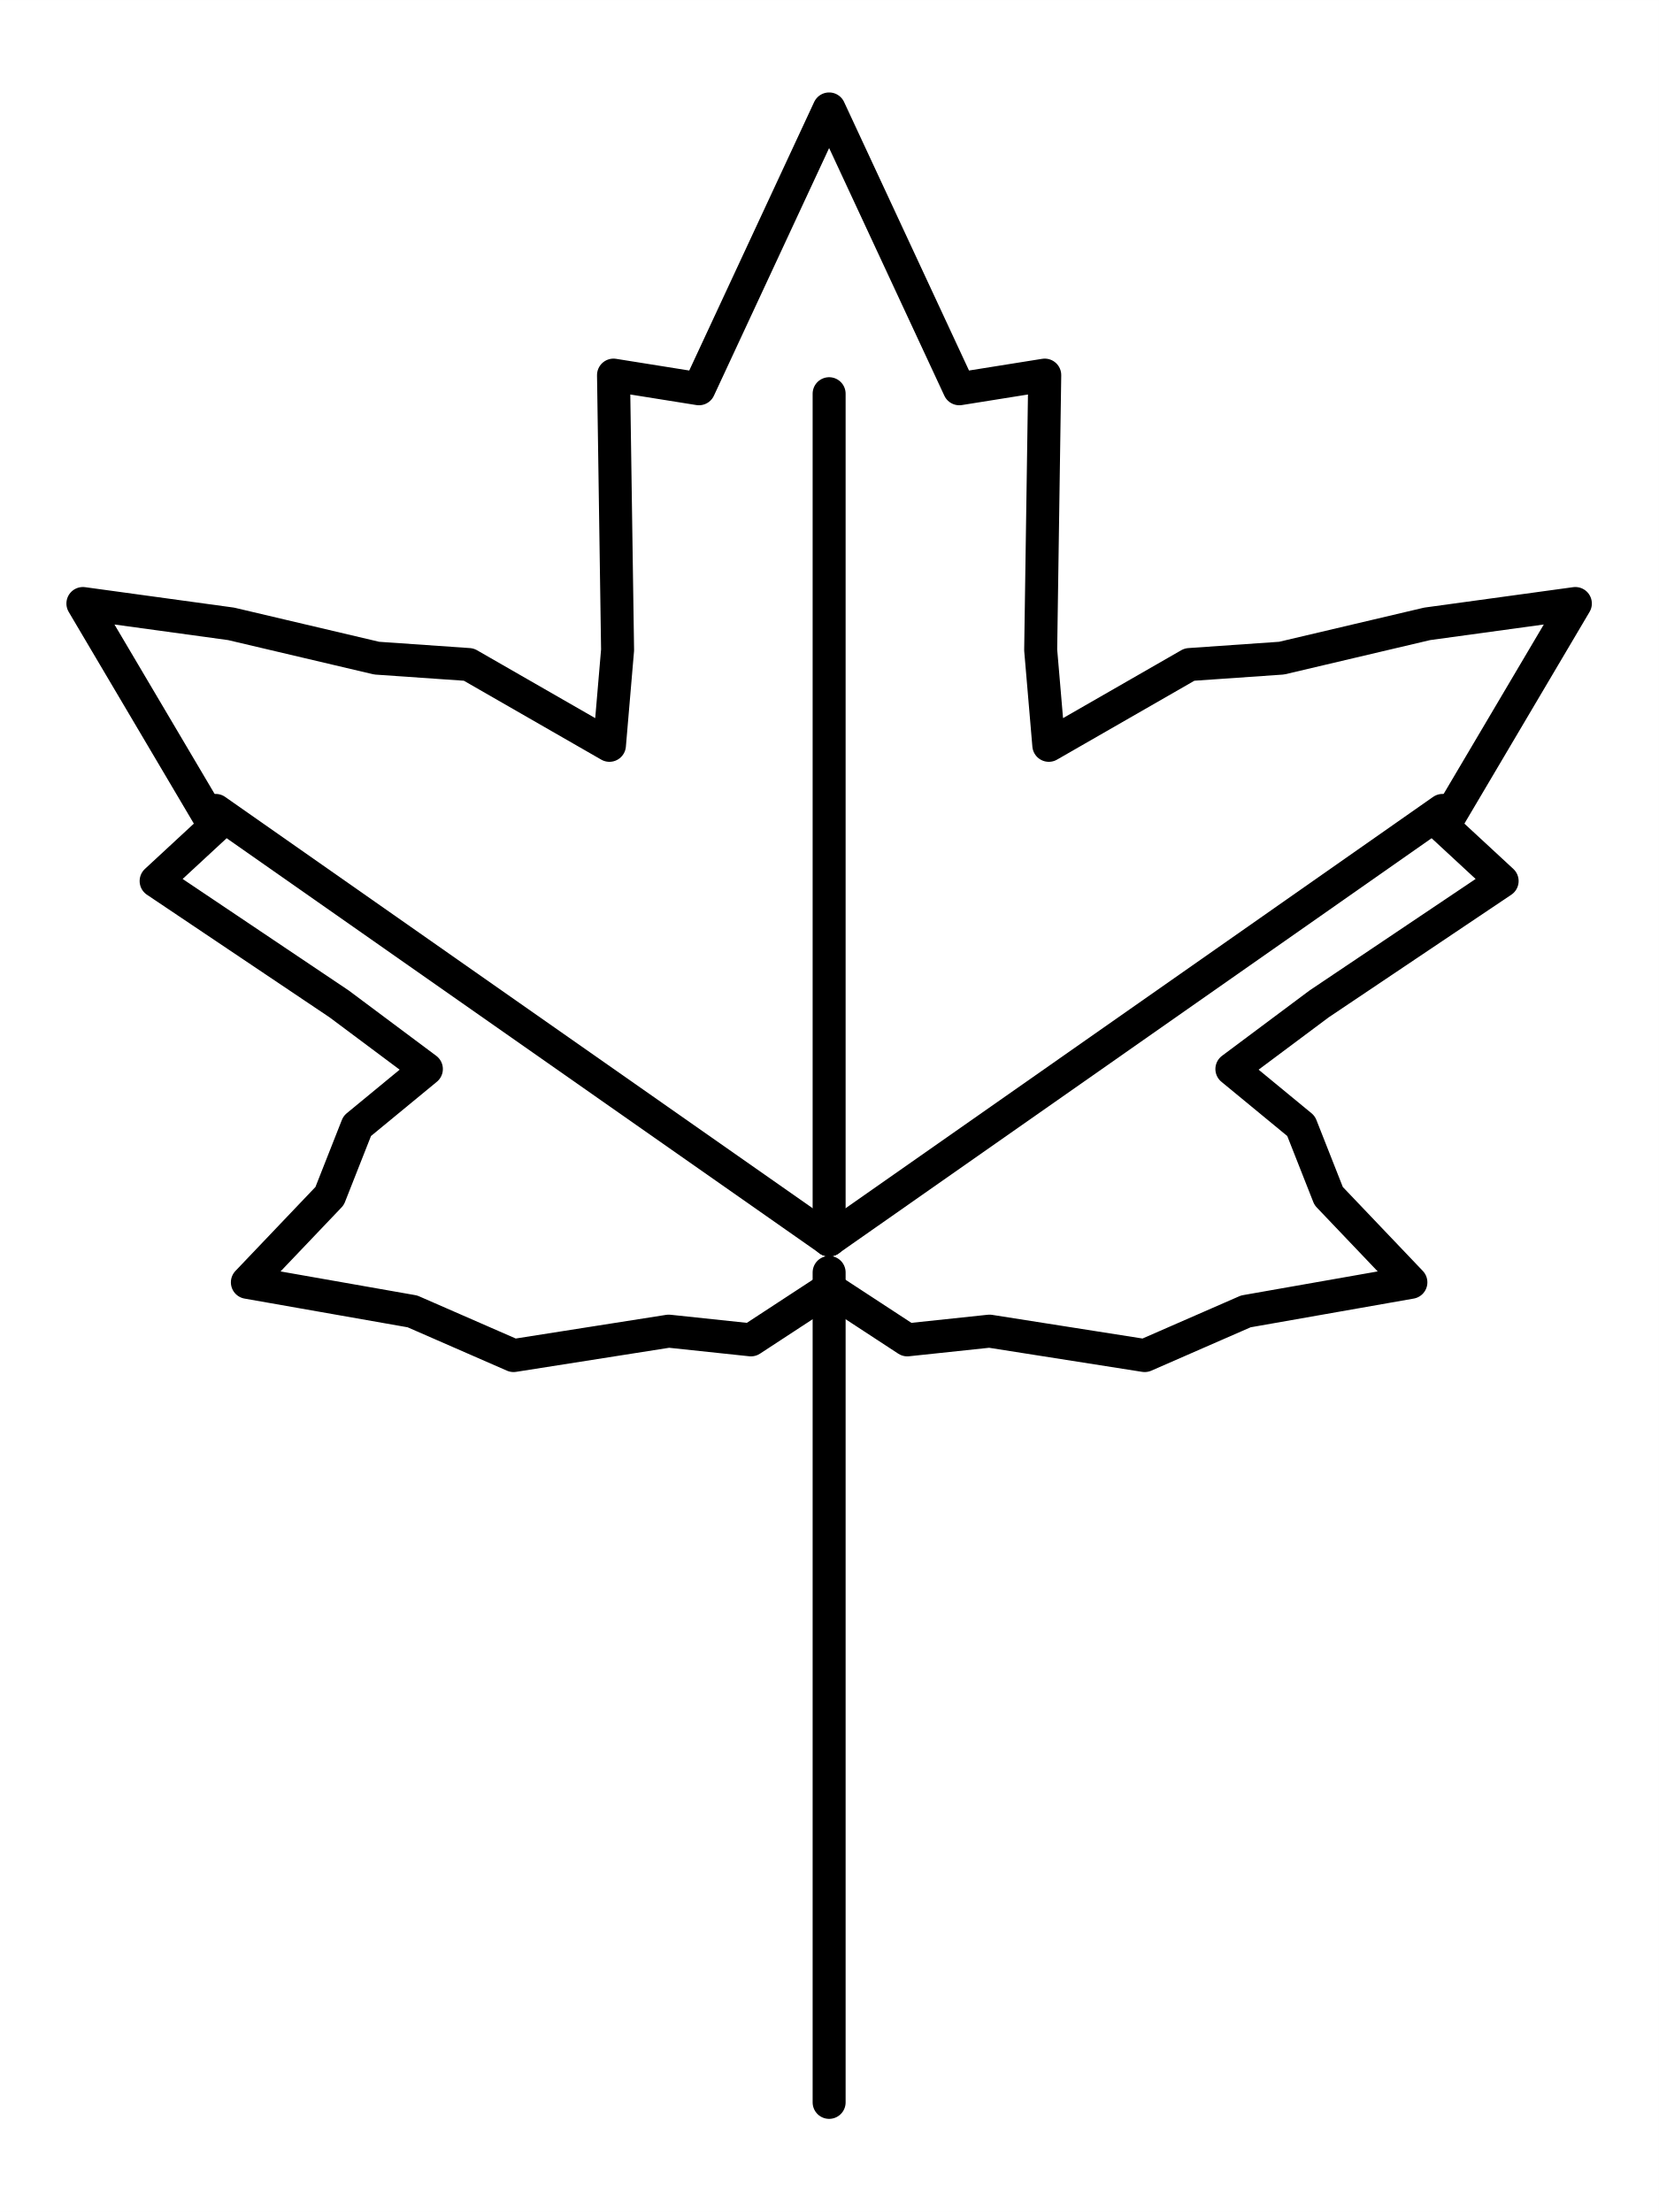
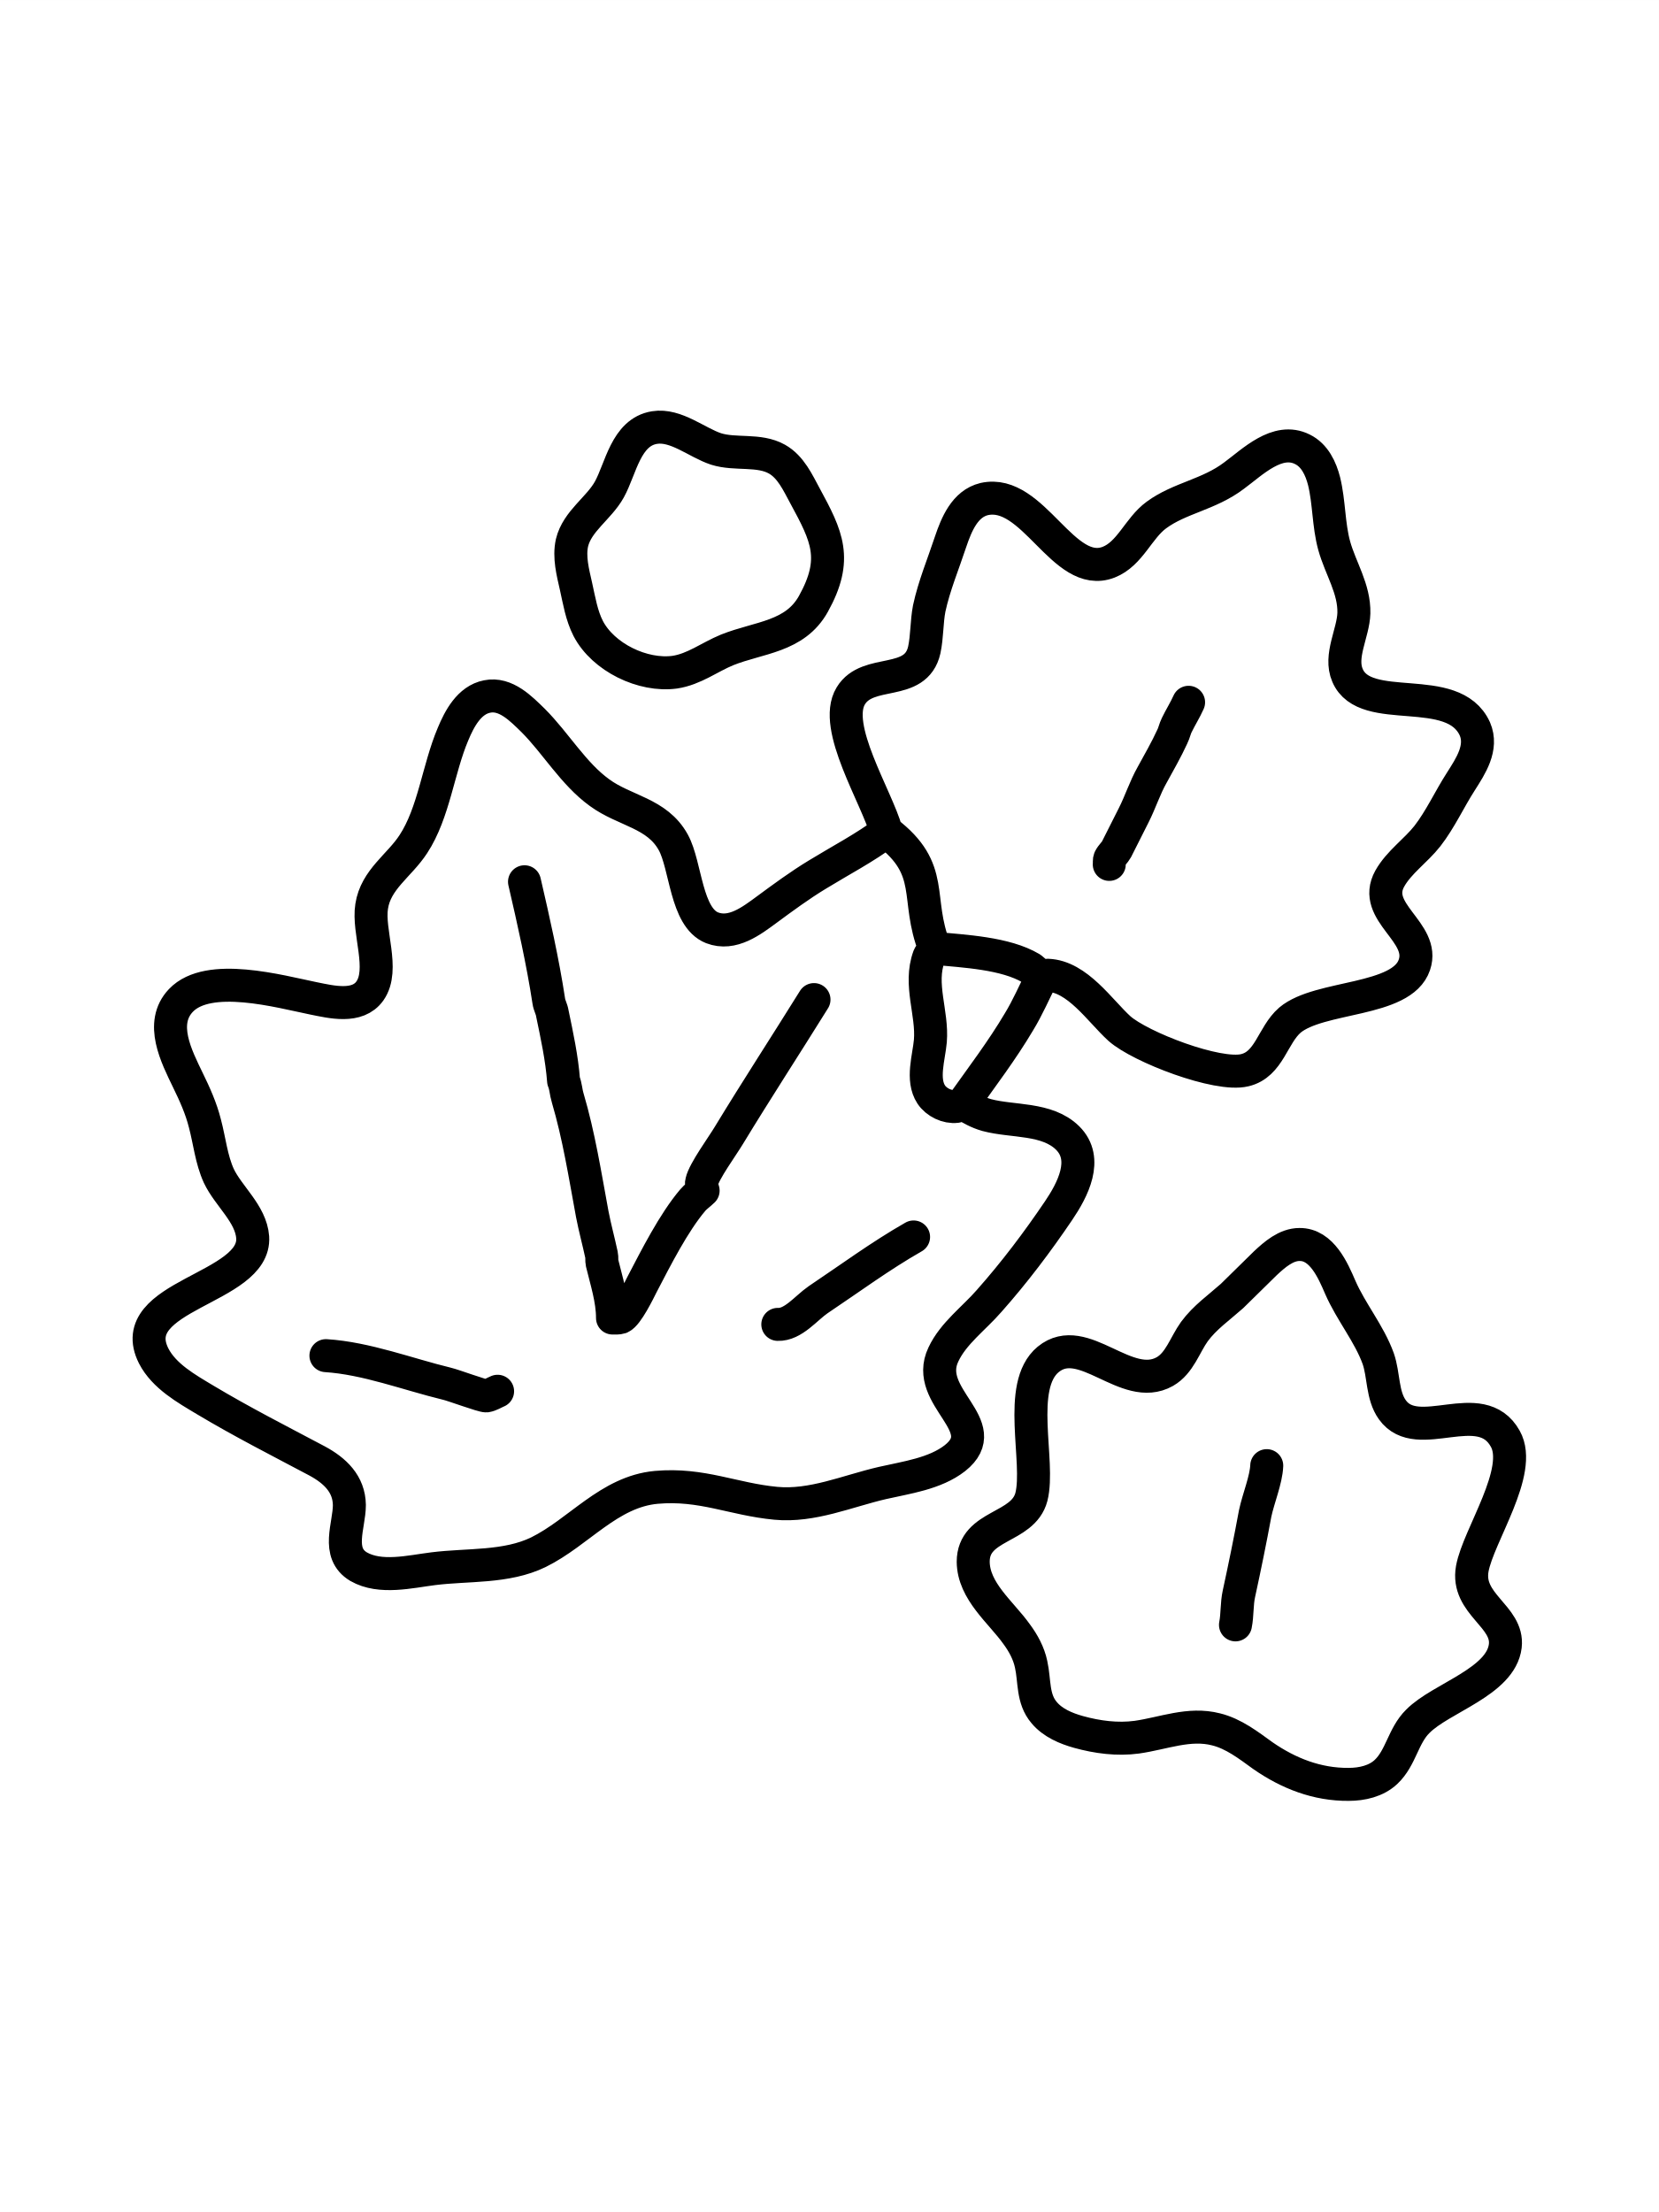
<svg xmlns="http://www.w3.org/2000/svg" version="1.1" viewBox="0 0 600 800" width="5.498in" height="7.331in" role="img" aria-label="Autumn Maple Leaves, a picture to color">
  <rect width="600" height="800" fill="#fff" />
-   <g transform="translate(-15.421 70.911) scale(1.051)" fill="#fff" data-bw="white" stroke="#000" stroke-width="11.352" stroke-linecap="round" stroke-linejoin="round">
-     <path d="M300 -30 L344.8 66.3 L374.2 61.6 L372.8 156.2 L375.6 189 L424 161.2 L455.7 159 L505.8 147.2 L556.8 140.2 L511.4 217 L531.6 235.7 L468.6 278 L438.6 300.4 L462.4 320 L471.9 344.1 L500.2 373.8 L443.4 383.8 L408.6 399 L355.2 390.6 L326.9 393.6 L300 376 L273.1 393.6 L244.8 390.6 L191.4 399 L156.6 383.8 L99.8 373.8 L128.1 344.1 L137.6 320 L161.4 300.4 L131.4 278 L68.4 235.7 L88.6 217 L43.2 140.2 L94.2 147.2 L144.3 159 L176 161.2 L224.4 189 L227.2 156.2 L225.8 61.6 L255.2 66.3 Z" />
-     <path fill="none" d="M300 370.4 L300 656" />
-     <path fill="none" d="M300 359.2 L300 68" />
-     <path fill="none" d="M300 359.2 L511.1 211.4" />
-     <path fill="none" d="M300 359.2 L88.9 211.4" />
+   <g transform="translate(-14.774 -1.483) scale(1.047)" fill="#fff" data-bw="white" stroke="#000" stroke-width="11.398" stroke-linecap="round" stroke-linejoin="round">
+     <path fill="none" d="M320.3 288.7 C317 276.7 301.5 252.5 308 241.8 C313.9 232 330.5 238.9 333.4 225.9 C334.4 221.2 334.2 216.3 335.1 211.6 C336.8 203.7 340 196.1 342.5 188.5 C344.5 182.6 347.4 175.4 354.1 173.8 C371.1 170 381.4 201.7 397.1 195.6 C404.5 192.7 407.4 183.8 413.6 179.3 C421.6 173.4 431.7 172.3 440.4 165.7 C446.8 161 455.4 152.3 464 156.6 C468.3 158.7 470.4 163.3 471.5 167.6 C473.3 174.9 473 182.6 475 189.9 C477.2 197.8 482 204.8 481.8 213.2 C481.6 220.1 476.7 228 479.6 234.7 C485.7 249.1 516.1 236.6 523.6 253.2 C526.4 259.7 522.1 266.1 518.8 271.3 C514.8 277.5 511.7 284.4 507.2 290.2 C503.2 295.3 497.4 299.2 494.2 304.9 C487.7 316.6 506.6 323.3 502.7 334.7 C498.4 347.5 469.9 345.2 459.7 353.8 C453.7 359 452.6 369.1 444.1 371.1 C434.7 373.4 408 363.1 400.8 356.7 C394 350.5 386.3 338.7 376.1 338.3 L374 339 M320.3 288.7 C337.6 301.9 330.1 311.5 337 329 M320.3 288.7 C312.8 294.3 304.5 298.6 296.5 303.5 C290.4 307.2 284.7 311.4 279 315.6 C273.7 319.5 267.1 324.6 260.1 321.9 C251 318.3 251.1 300.4 246.7 292.4 C241.1 282.2 229.9 281.6 221.2 275.2 C212.2 268.7 206.1 258.1 198.3 250.3 C194.1 246.2 188.8 240.7 182.4 242 C176.2 243.2 172.8 249.7 170.6 255 C165.5 267 164 282.2 156.9 293 C152.1 300.4 143.9 305.2 142.5 314.5 C141.1 323.2 147.1 336.3 141.9 343.7 C137.6 349.8 128.5 347.5 122.5 346.3 C110.7 343.9 86.1 337 76.6 347 C69.1 354.9 75.1 366.4 79 374.5 C81.4 379.4 83.6 384.3 84.9 389.5 C86.5 395.5 87.1 401.9 89.7 407.6 C93 414.6 100.8 420.7 101.4 428.8 C102.6 446.7 56.6 448.8 67.2 469.8 C70.8 476.8 78.5 481.1 85 485 C97.7 492.6 110.7 499.2 123.7 506.1 C129.8 509.4 134.7 514 134.8 521.3 C134.8 528.4 130.1 537.9 138 542.6 C145.5 546.9 155.8 544.3 163.8 543.3 C175.7 541.8 189 543 200.1 537.6 C214.1 530.7 224.5 516.7 240.8 515.2 C256.6 513.8 267.3 519.3 282.1 520.7 C294.7 521.9 306.8 516.5 318.9 513.7 C327.2 511.8 337.1 510.5 344 505.1 C358.1 493.9 332.9 484.1 340 469.3 C343.4 462 350.6 456.8 355.8 450.8 C364.5 441 372.5 430.4 379.8 419.6 C384.6 412.5 390.3 401.8 382.9 394.5 C375.8 387.5 364 389 355 386.6 C351.8 385.7 349.5 384.3 346.7 382.7 M337 329 C347.2 330 361.4 330.6 370.3 335.9 L374 339 M337 329 C336.5 330.1 335.5 330.7 335 331.9 C331.5 341.5 336.3 351.3 335.5 361 C335 366.7 332.4 374.3 335.8 379.5 C337.6 382.2 341.3 384 344.5 383.6 L346.7 382.7 M374 339 C371.4 344.1 369.1 349.5 366.1 354.4 C360.3 364.2 353.3 373.4 346.7 382.7 M240.2 149.1 C247.6 147.9 254.8 154.3 261.5 156.5 C268.2 158.6 276.3 156.5 282.5 160 C287.3 162.7 289.7 168.1 292.2 172.7 C299.8 186.7 303.7 194.5 295.1 210 C288.7 221.5 276.3 221.5 265.3 225.9 C259.2 228.4 253.9 232.6 247.2 233.6 C236.2 235.1 222.5 228.5 217.3 218.5 C215 214 214.2 208.9 213.1 204 C212 199.1 210.6 193.9 211.7 188.9 C213.5 181.4 221 177 224.6 170.5 C228.6 163.3 230.3 150.7 240.2 149.1 Z M463 431.3 C470.7 431.2 474.6 440.3 477.1 446.1 C480.8 454.6 487.1 462.1 490.2 470.7 C492.2 476.4 491.5 483.4 495.1 488.4 C503.8 500.6 525.6 483.1 534.1 498.4 C540.4 509.6 524.8 531.8 522.7 543.3 C520.5 555.6 535.3 559.7 534.1 570 C532.6 582.4 511.9 587.9 503.9 596 C498.8 601 498.1 608.6 492.9 613.5 C489.5 616.7 484.6 617.8 480 617.8 C469.1 617.9 459.2 614 450.4 607.9 C445.4 604.3 440.3 600.3 434.2 598.8 C424.9 596.4 416 600.2 406.8 601.5 C400.1 602.4 393.2 601.5 386.7 599.7 C382.4 598.5 377.8 596.6 374.8 593 C370.7 588.2 371.6 582.1 370.3 576.3 C369.5 572.5 367.6 569 365.3 565.9 C359.9 558.3 350.4 551.1 350.3 540.9 C350.3 527.9 367.5 529.6 370.4 518.5 C373.5 506.3 365.1 480.2 376.2 471 C388.3 461.1 403.2 482.7 416.5 475.2 C421.6 472.3 423.4 466 426.7 461.4 C430.3 456.5 435.2 453.1 439.7 449.1 L451.2 437.8 C454.4 434.8 458.4 431.3 463 431.3 Z M424.7 244 C423.5 246.7 421.9 249.2 420.6 251.9 C420 253.1 419.7 254.6 419.1 255.8 C417 260.4 414.5 264.7 412.1 269.1 C409.6 273.5 408 278.6 405.7 283.1 L399.8 294.8 C399.2 295.9 398.1 296.8 397.5 298 C397.2 298.6 397.4 299.3 397.3 300 M208.8 374.8 C208.2 366.9 206.5 359.1 204.9 351.4 C204.7 350 203.9 348.7 203.7 347.3 C201.6 333.5 198.4 319.4 195.3 306 M208.8 374.8 C209.6 376.7 209.6 378.7 210.2 380.6 C214.1 393.8 216.2 407.3 218.7 420.8 C219.6 425.5 220.9 430.2 221.9 434.9 C222.1 435.8 221.9 436.8 222.1 437.7 C223.6 443.9 225.7 450.3 225.7 456.7 M257 412.7 C255.9 413.8 254.4 414.8 253.4 416 C246.8 423.8 240.7 435.9 235.9 445.1 C234.7 447.5 230.8 455.5 228.5 456.5 C227.6 456.8 226.6 456.7 225.7 456.7 M257 412.7 C256.8 411.7 256.2 410.7 256.5 409.7 C257.3 406 263.7 397.3 265.9 393.6 C275.5 377.8 285.6 362.3 295.3 346.7 M282.8 458.9 C288.1 459.1 292.5 453.3 296.7 450.4 C307.6 443.1 318.3 435.2 329.7 428.7 M186 482 C184.8 482.5 183.4 483.4 182.1 483.6 C180.9 483.7 170.7 479.9 168.5 479.4 C154.9 476.1 140.7 470.6 126.7 469.7 M451.7 507.7 C451.5 512.6 448.8 519 447.7 524.2 C446 533.4 444.1 542.7 442.1 551.9 C441.3 555.5 441.6 559.2 440.9 562.7" />
  </g>
</svg>
